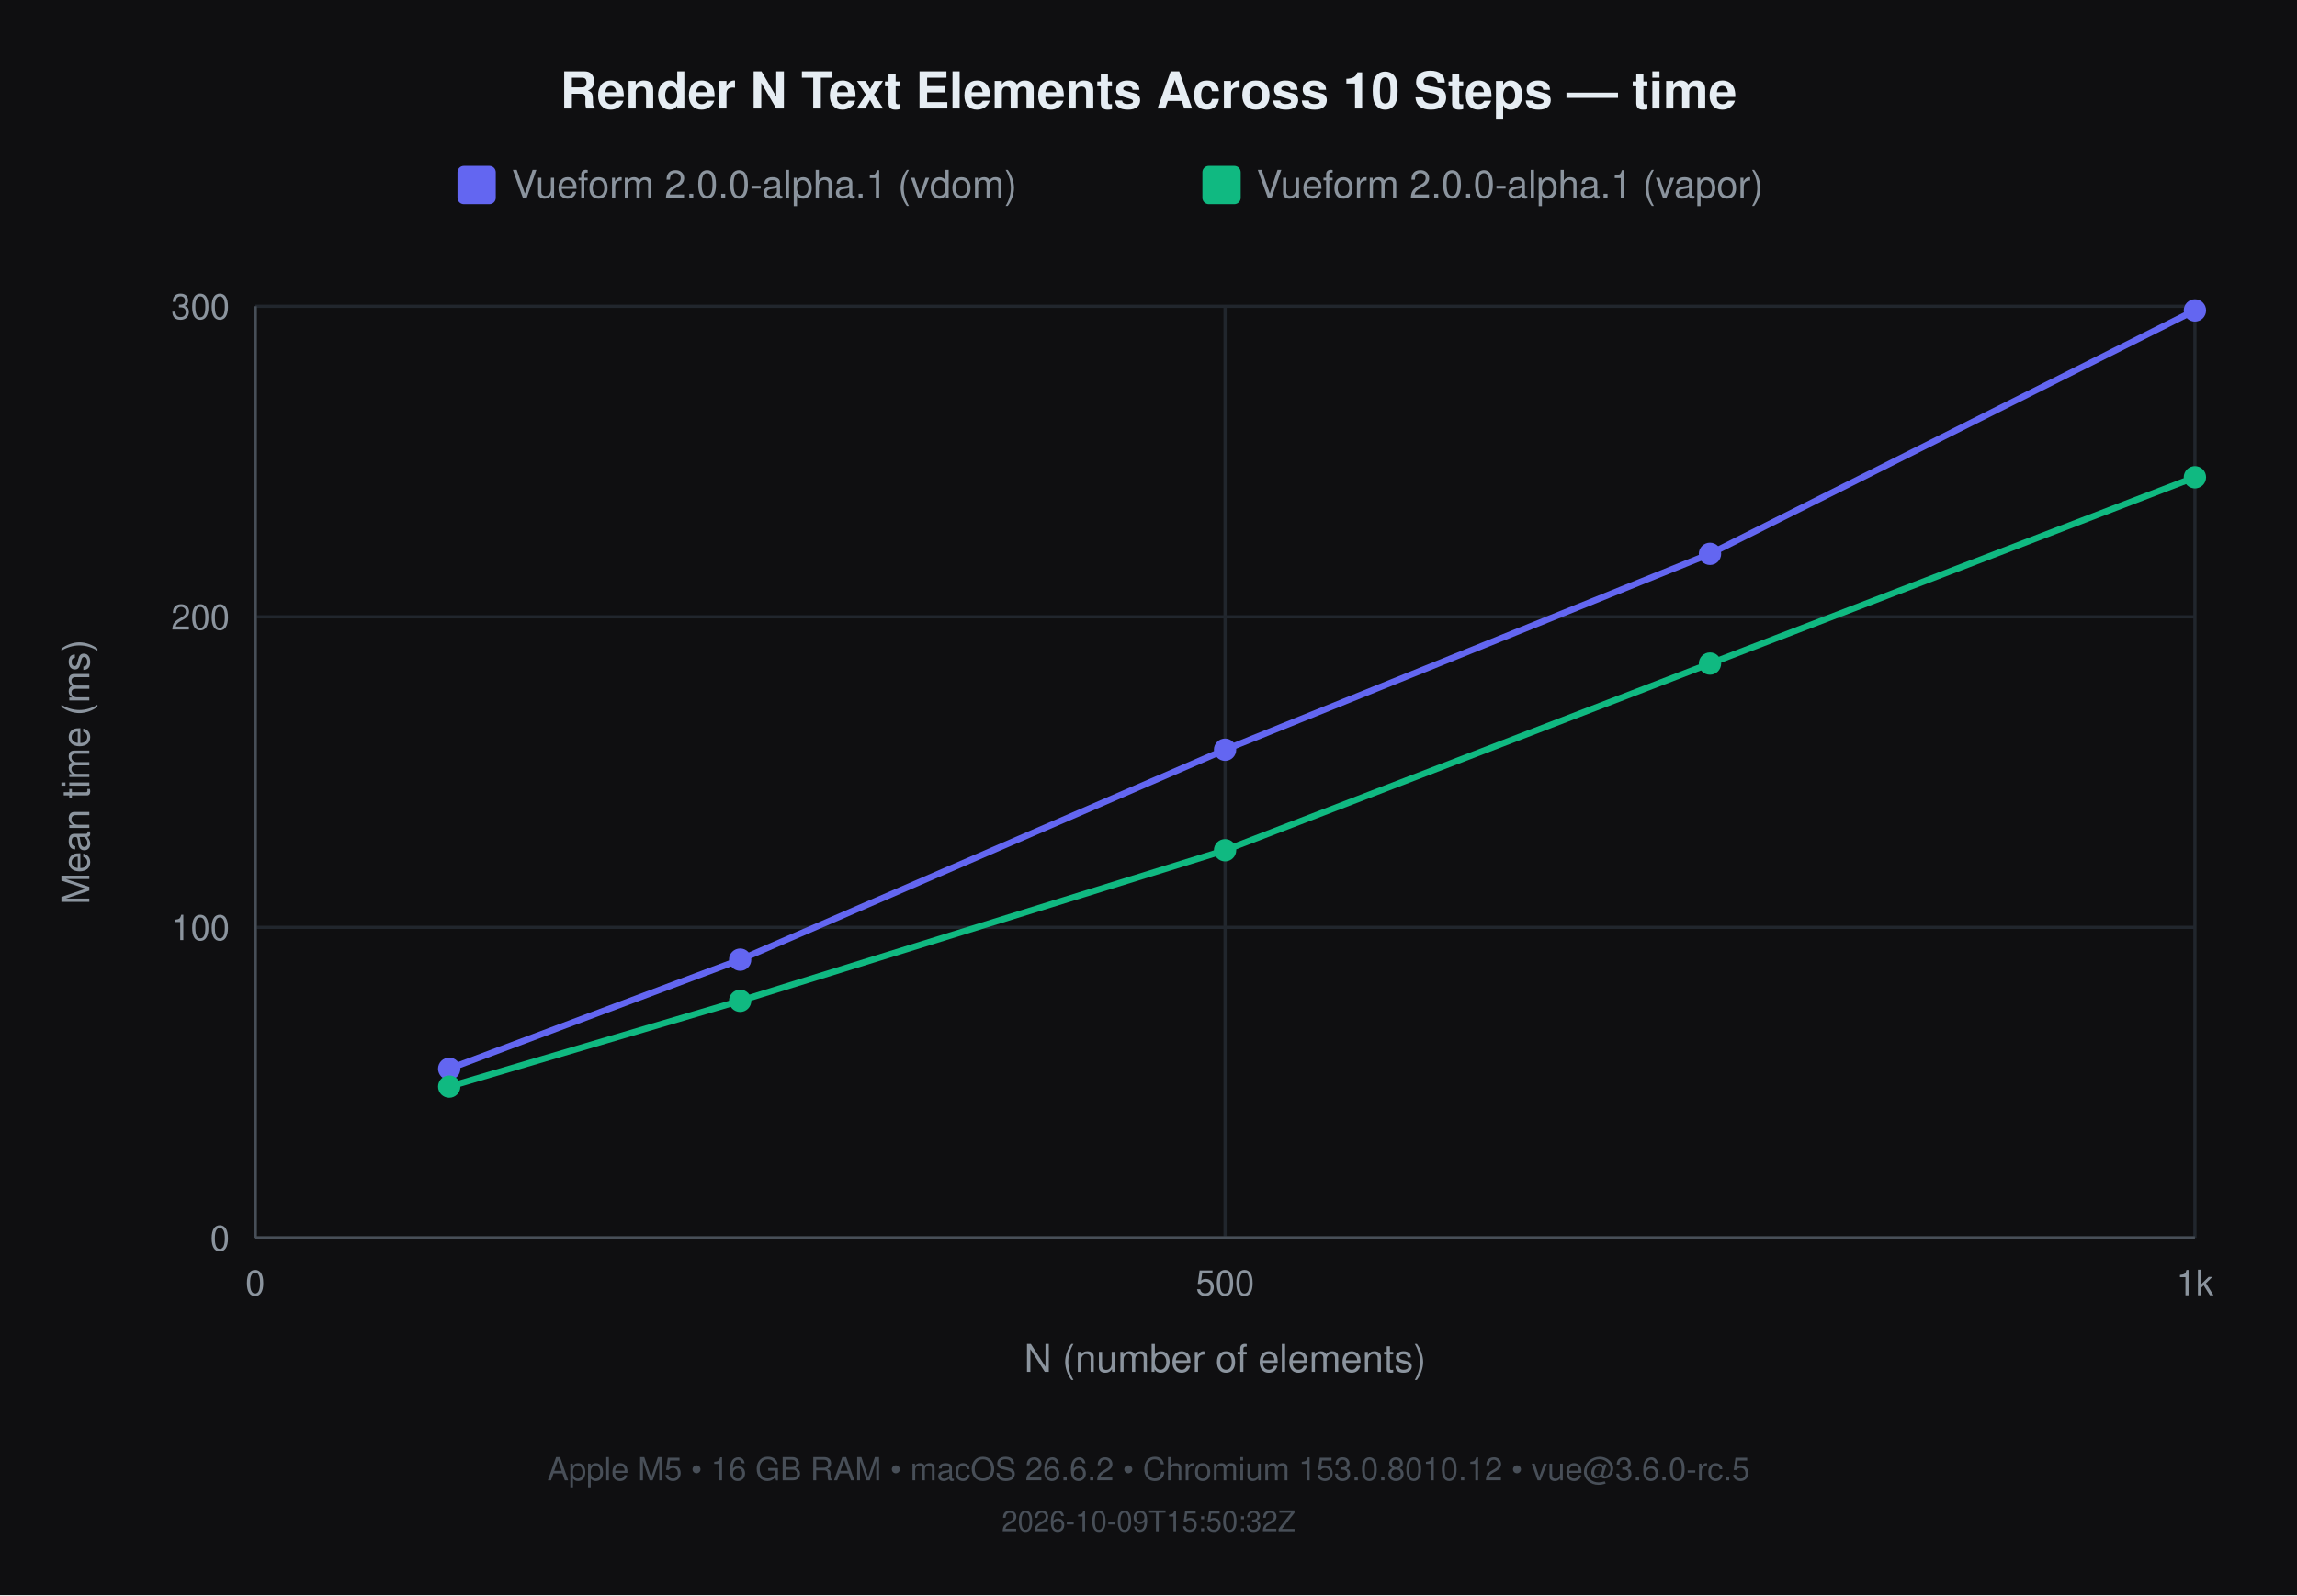
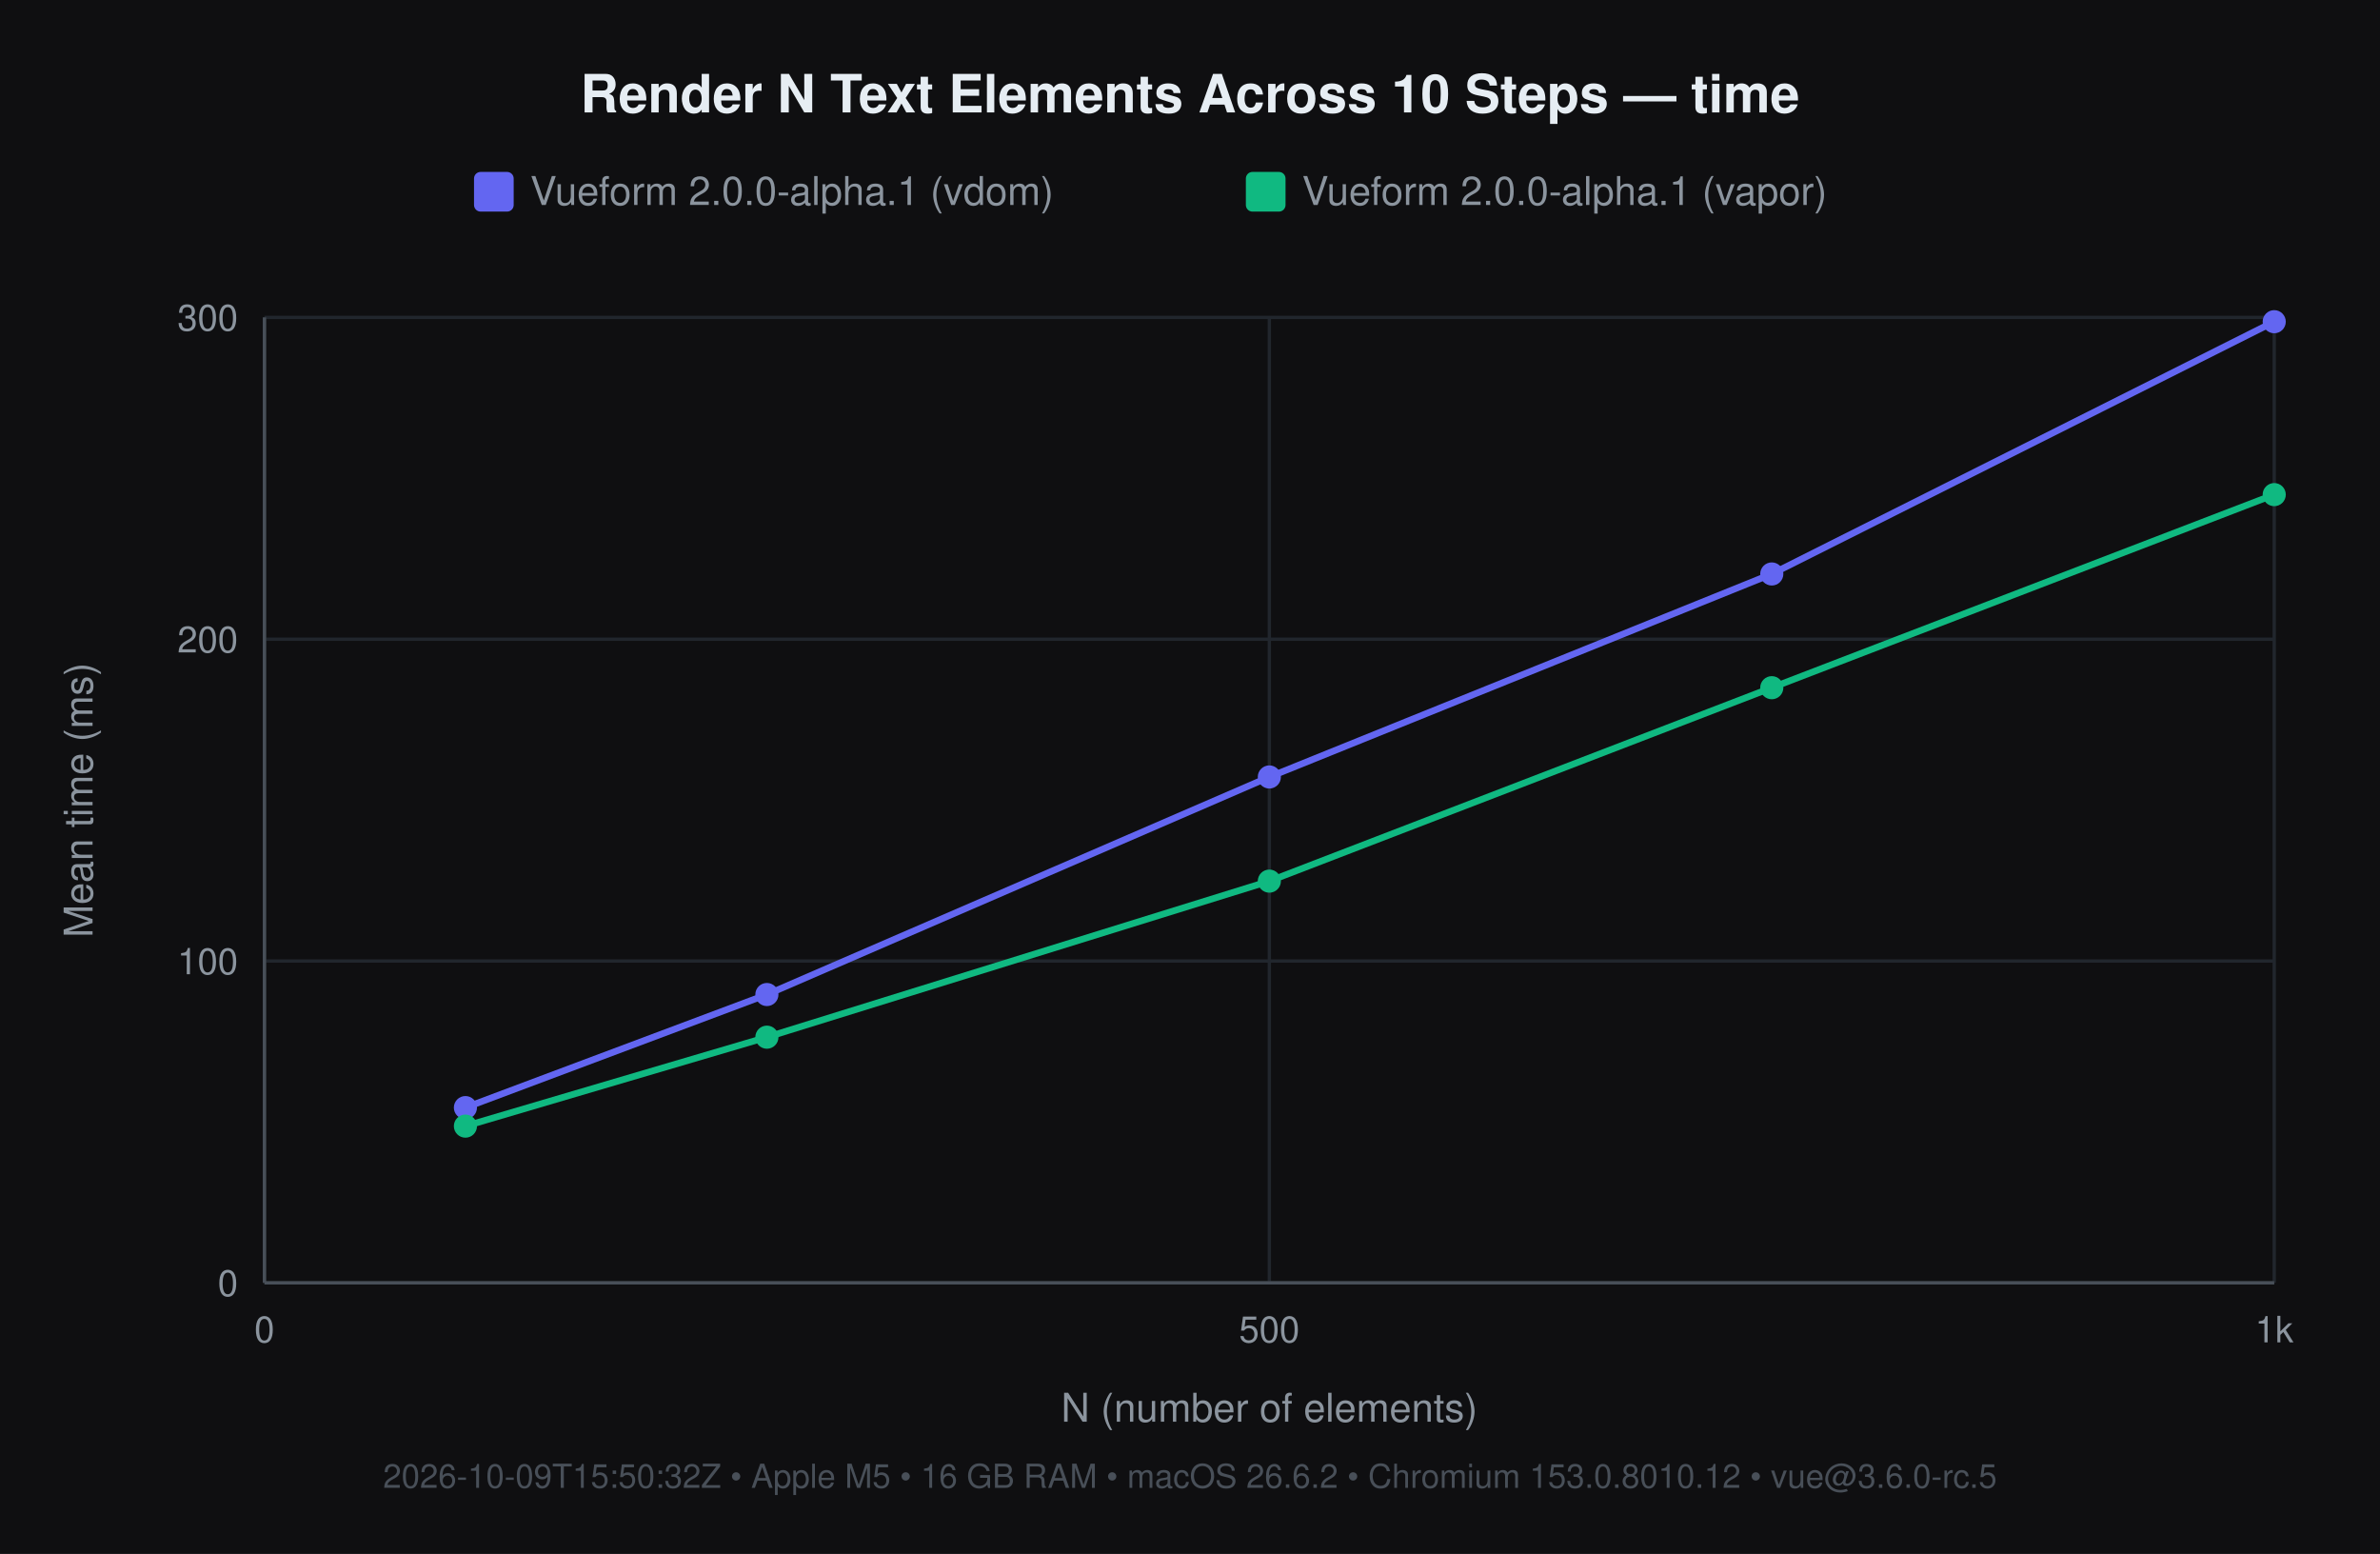
- <svg xmlns="http://www.w3.org/2000/svg" width="720" height="500" viewBox="0 0 720 500" font-family="-apple-system, 'Segoe UI', Helvetica, Arial, sans-serif">
-   <rect width="720" height="500" fill="#0f0f11" />
+ <svg xmlns="http://www.w3.org/2000/svg" width="720" height="470" viewBox="0 0 720 470" font-family="-apple-system, 'Segoe UI', Helvetica, Arial, sans-serif">
+   <rect width="720" height="470" fill="#0f0f11" />
  <text x="360" y="34" font-size="16" font-weight="600" fill="#e6edf3" text-anchor="middle">Render N Text Elements Across 10 Steps — time</text>
  <rect x="143.4" y="52" width="12" height="12" rx="2" fill="#6366f1" />
  <text x="160.4" y="62" font-size="12" fill="#8b949e">Vueform 2.0.0-alpha.1 (vdom)</text>
  <rect x="376.9" y="52" width="12" height="12" rx="2" fill="#10b981" />
  <text x="393.9" y="62" font-size="12" fill="#8b949e">Vueform 2.0.0-alpha.1 (vapor)</text>
  <line x1="80" y1="388" x2="688" y2="388" stroke="#21262d" stroke-width="1" />
  <text x="72" y="392" font-size="11" fill="#8b949e" text-anchor="end">0</text>
  <line x1="80" y1="290.667" x2="688" y2="290.667" stroke="#21262d" stroke-width="1" />
  <text x="72" y="294.667" font-size="11" fill="#8b949e" text-anchor="end">100</text>
  <line x1="80" y1="193.333" x2="688" y2="193.333" stroke="#21262d" stroke-width="1" />
  <text x="72" y="197.333" font-size="11" fill="#8b949e" text-anchor="end">200</text>
  <line x1="80" y1="96" x2="688" y2="96" stroke="#21262d" stroke-width="1" />
  <text x="72" y="100" font-size="11" fill="#8b949e" text-anchor="end">300</text>
  <line x1="80" y1="96" x2="80" y2="388" stroke="#21262d" stroke-width="1" />
  <text x="80" y="406" font-size="11" fill="#8b949e" text-anchor="middle">0</text>
  <line x1="384" y1="96" x2="384" y2="388" stroke="#21262d" stroke-width="1" />
  <text x="384" y="406" font-size="11" fill="#8b949e" text-anchor="middle">500</text>
  <line x1="688" y1="96" x2="688" y2="388" stroke="#21262d" stroke-width="1" />
  <text x="688" y="406" font-size="11" fill="#8b949e" text-anchor="middle">1k</text>
  <line x1="80" y1="388" x2="688" y2="388" stroke="#484f58" stroke-width="1" />
  <line x1="80" y1="96" x2="80" y2="388" stroke="#484f58" stroke-width="1" />
  <text x="384" y="430" font-size="12" fill="#8b949e" text-anchor="middle">N (number of elements)</text>
  <text x="28" y="242" font-size="12" fill="#8b949e" text-anchor="middle" transform="rotate(-90 28 242)">Mean time (ms)</text>
-   <text x="360" y="464" font-size="10" fill="#484f58" text-anchor="middle">Apple M5 • 16 GB RAM • macOS 26.6.2 • Chromium 153.0.8010.12 • vue@3.6.0-rc.5</text>
-   <text x="360" y="480" font-size="9" fill="#484f58" text-anchor="middle">2026-10-09T15:50:32Z</text>
+   <text x="360" y="450" font-size="10" fill="#484f58" text-anchor="middle">2026-10-09T15:50:32Z • Apple M5 • 16 GB RAM • macOS 26.6.2 • Chromium 153.0.8010.12 • vue@3.6.0-rc.5</text>
  <polyline points="140.8,335.0 232.0,300.8 384.0,235.0 536.0,173.6 688.0,97.3" fill="none" stroke="#6366f1" stroke-width="2" />
  <circle cx="140.8" cy="335.0" r="3.5" fill="#6366f1" />
  <circle cx="232.0" cy="300.8" r="3.5" fill="#6366f1" />
  <circle cx="384.0" cy="235.0" r="3.5" fill="#6366f1" />
  <circle cx="536.0" cy="173.6" r="3.5" fill="#6366f1" />
  <circle cx="688.0" cy="97.3" r="3.5" fill="#6366f1" />
  <polyline points="140.8,340.6 232.0,313.7 384.0,266.5 536.0,208.0 688.0,149.6" fill="none" stroke="#10b981" stroke-width="2" />
  <circle cx="140.8" cy="340.6" r="3.5" fill="#10b981" />
  <circle cx="232.0" cy="313.7" r="3.5" fill="#10b981" />
  <circle cx="384.0" cy="266.5" r="3.5" fill="#10b981" />
  <circle cx="536.0" cy="208.0" r="3.5" fill="#10b981" />
  <circle cx="688.0" cy="149.6" r="3.5" fill="#10b981" />
</svg>
